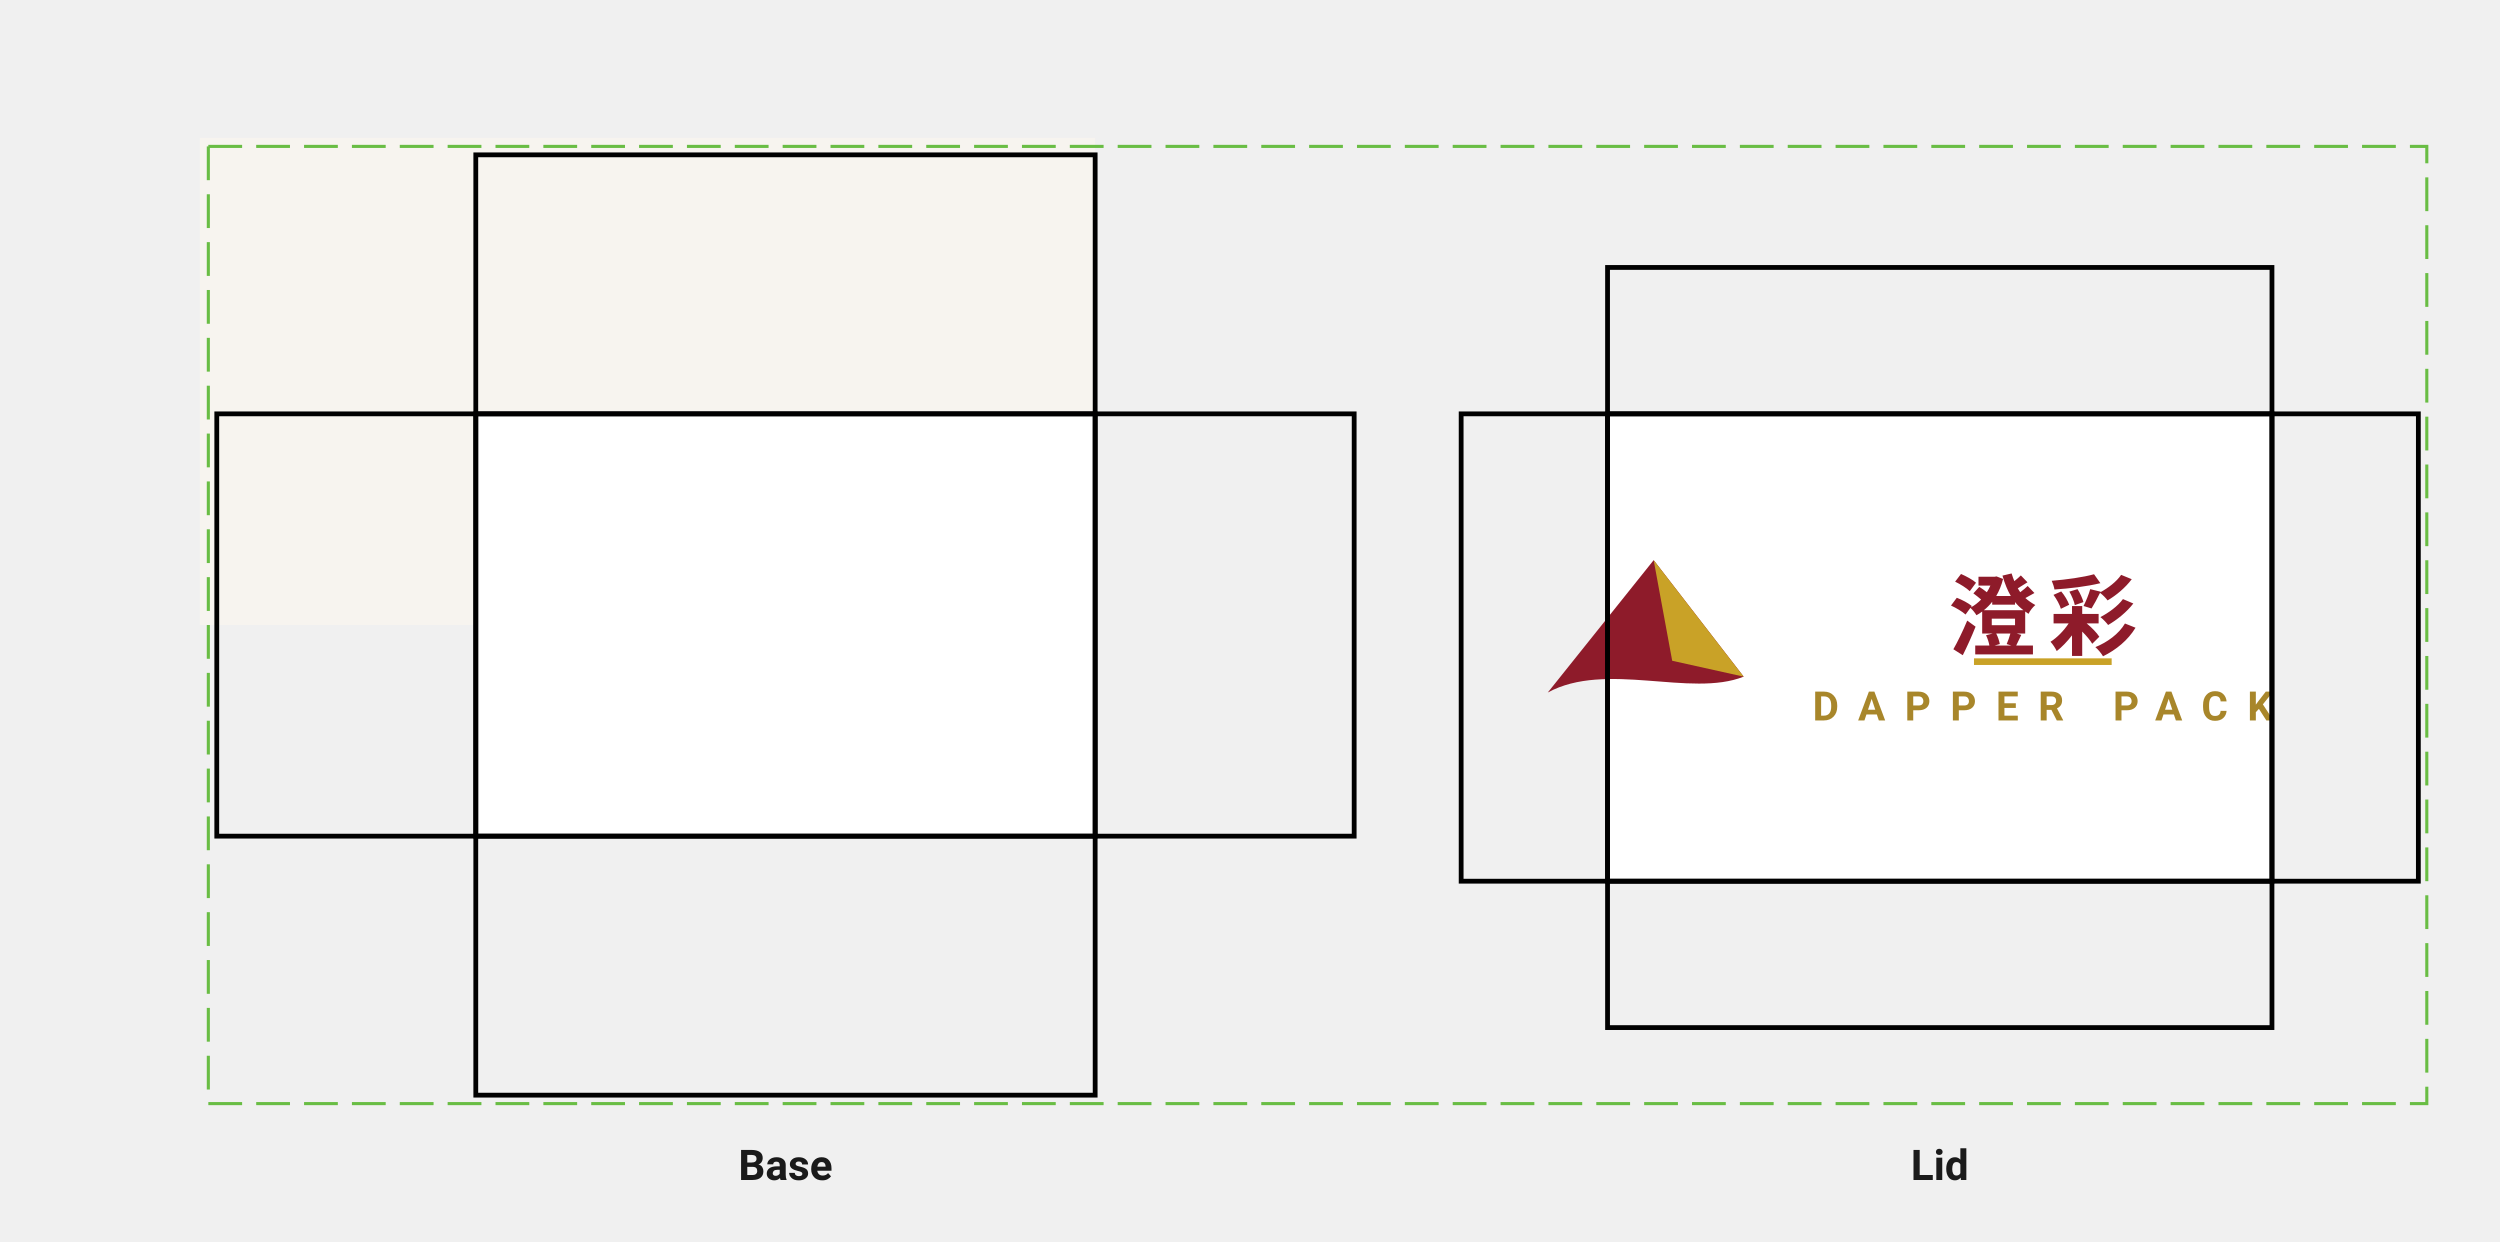
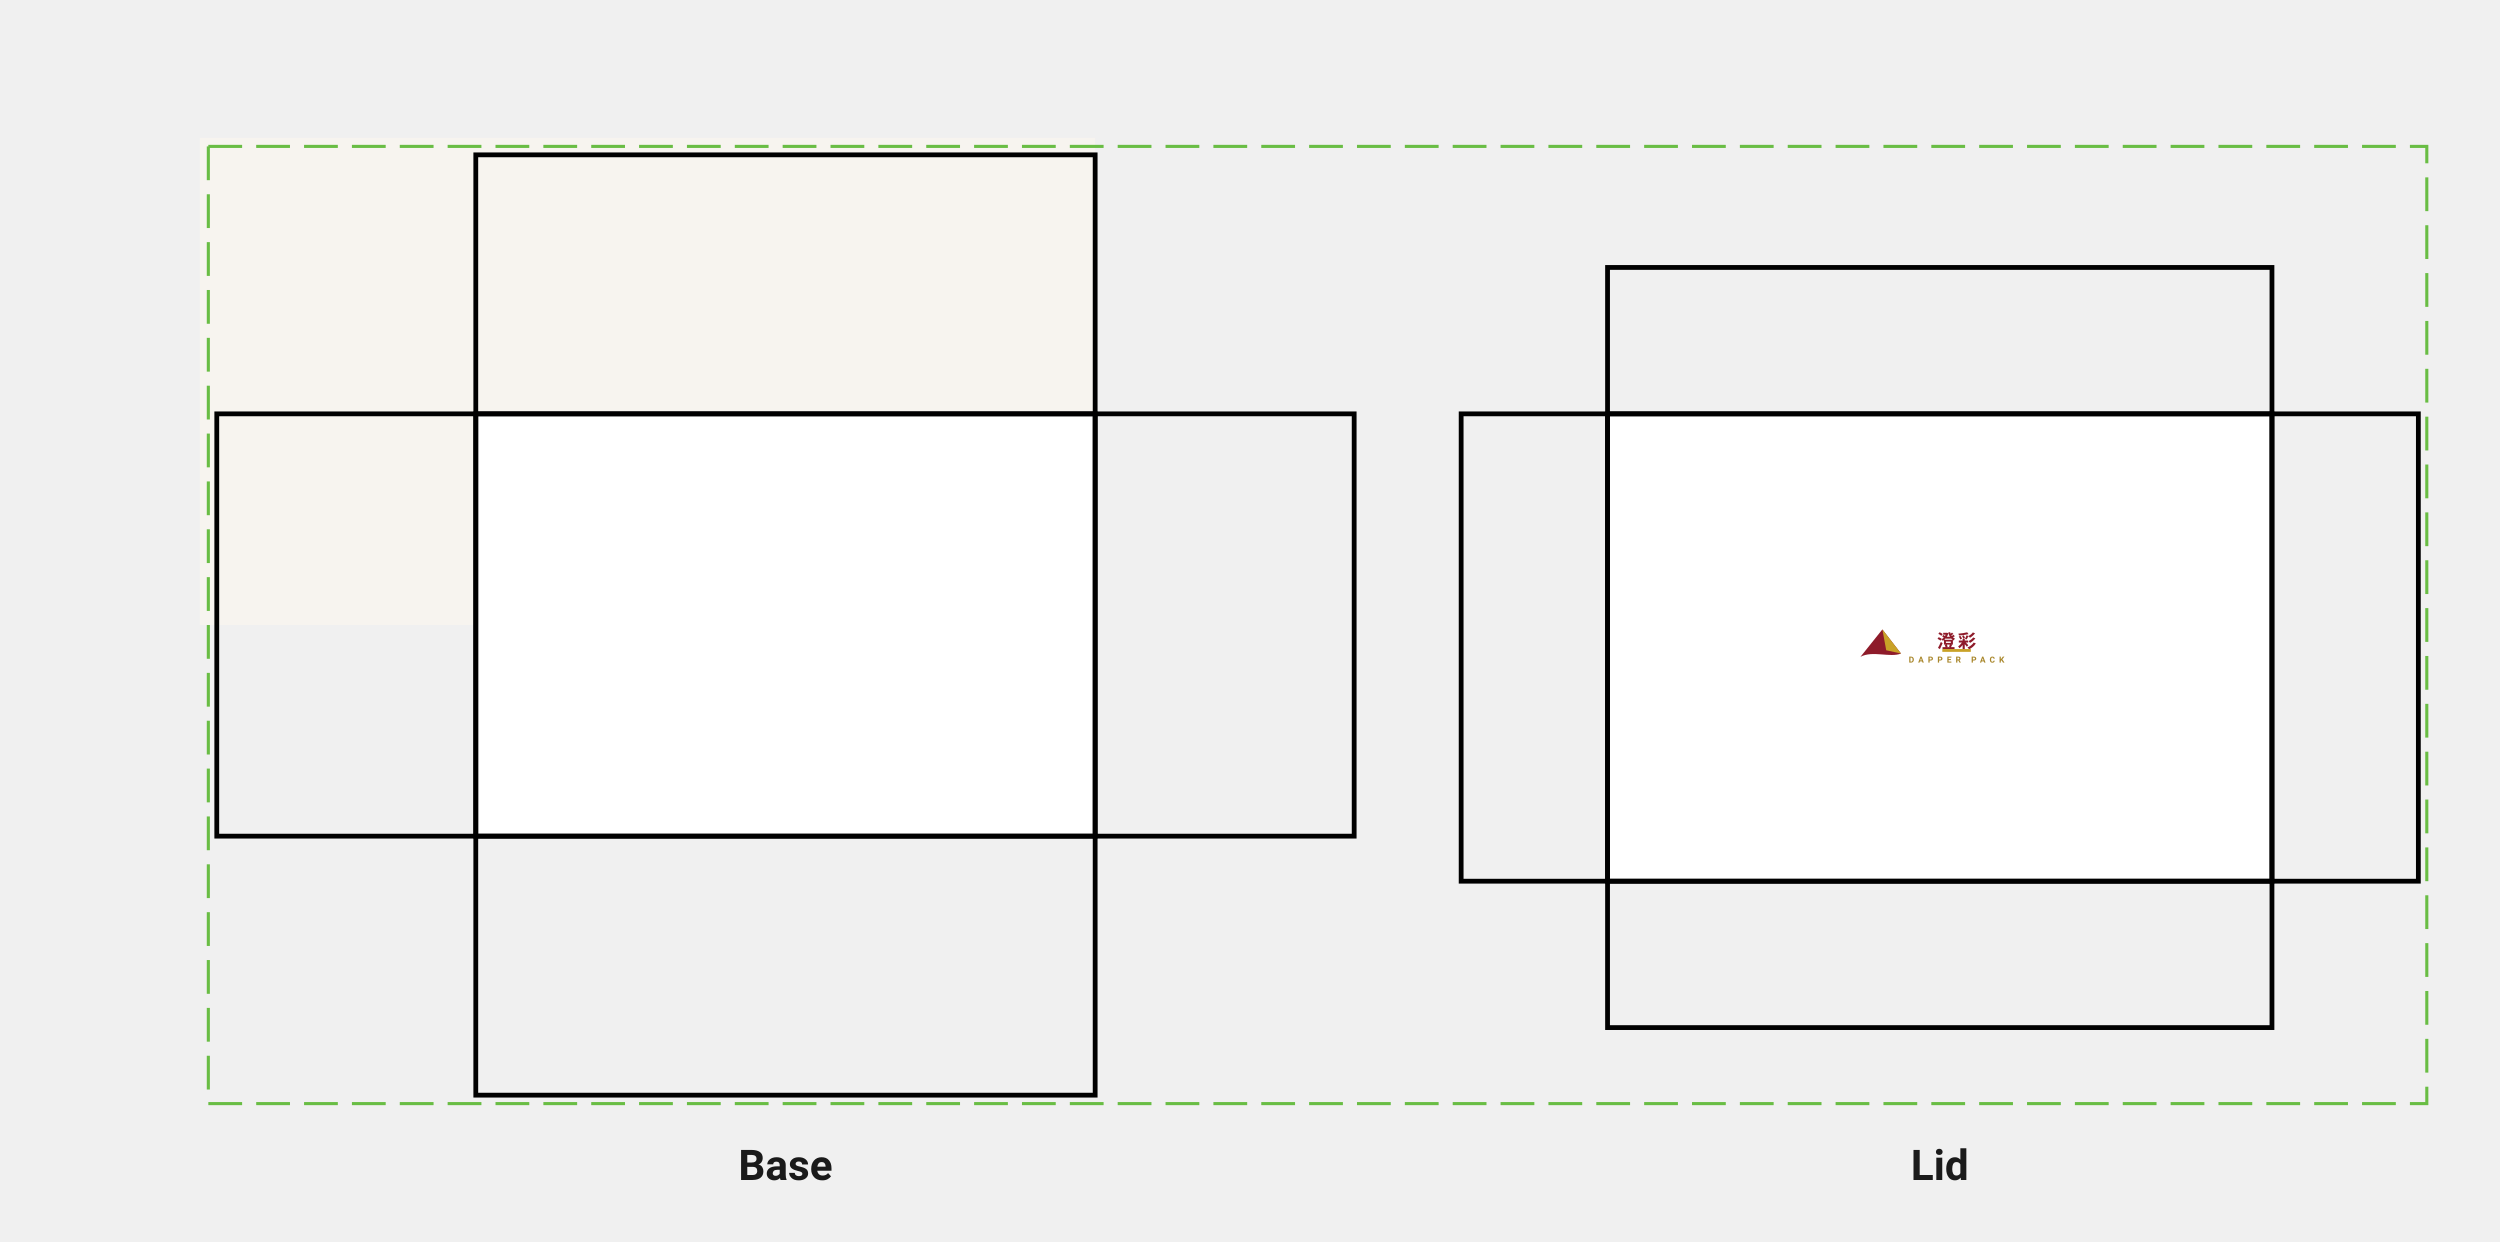
<svg xmlns="http://www.w3.org/2000/svg" viewBox="-169.0 -222.0 888.0 441.0" width="888" height="441" role="img" aria-labelledby="trigid drigid">
  <g>
    <rect class="blank" x="-98.00" y="-173.00" width="318.00" height="173.00" fill="#F7F4EF" />
    <rect x="0.0" y="-75.0" width="220.0" height="150.0" fill="#FFFFFF" />
    <rect x="402.0" y="-75.0" width="236.0" height="166.0" fill="#FFFFFF" />
-     <g class="brand__mark" transform="translate(414.62 8.00) scale(0.4702)">
+     <g class="brand__mark" transform="translate(498.84 8.00) scale(0.0974)">
      <path d="M -72 34 L 8 -66 L 76 22 C 36 38 -28 10 -72 34 Z" fill="#8E1B2A" />
      <path d="M 8 -66 L 76 22 L 22 10 Z" fill="#C9A227" />
    </g>
    <g class="wordmark">
-       <text x="556.61" y="-2.66" font-family="ui-sans-serif,system-ui,-apple-system,'Segoe UI',Roboto,'Helvetica Neue',Arial,sans-serif" font-size="31.3" font-weight="700" fill="#8E1B2A" letter-spacing="4.39" text-anchor="middle" dominant-baseline="middle">澄彩</text>
-       <line x1="532.16" y1="13.02" x2="581.06" y2="13.02" stroke="#C9A227" stroke-width="2.35" />
-       <text x="556.61" y="29.94" font-family="ui-sans-serif,system-ui,-apple-system,'Segoe UI',Roboto,'Helvetica Neue',Arial,sans-serif" font-size="14.4" font-weight="600" fill="#A8862A" letter-spacing="6.90" text-anchor="middle" dominant-baseline="middle">DAPPER PACK</text>
+       <text x="525.97" y="5.79" font-family="ui-sans-serif,system-ui,-apple-system,'Segoe UI',Roboto,'Helvetica Neue',Arial,sans-serif" font-size="6.5" font-weight="700" fill="#8E1B2A" letter-spacing="0.91" text-anchor="middle" dominant-baseline="middle">澄彩</text>
+       <line x1="520.91" y1="9.04" x2="531.04" y2="9.04" stroke="#C9A227" stroke-width="1.00" />
+       <text x="525.97" y="12.54" font-family="ui-sans-serif,system-ui,-apple-system,'Segoe UI',Roboto,'Helvetica Neue',Arial,sans-serif" font-size="3.0" font-weight="600" fill="#A8862A" letter-spacing="1.43" text-anchor="middle" dominant-baseline="middle">DAPPER PACK</text>
    </g>
    <line x1="0.00" y1="-75.00" x2="220.00" y2="-75.00" stroke="#FF0000" stroke-width="1.25" stroke-dasharray="7 4" />
    <line x1="0.00" y1="75.00" x2="220.00" y2="75.00" stroke="#FF0000" stroke-width="1.25" stroke-dasharray="7 4" />
    <line x1="0.00" y1="-75.00" x2="0.00" y2="75.00" stroke="#FF0000" stroke-width="1.25" stroke-dasharray="7 4" />
    <line x1="220.00" y1="-75.00" x2="220.00" y2="75.00" stroke="#FF0000" stroke-width="1.25" stroke-dasharray="7 4" />
    <path d="M0.00,-75.00 L220.00,-75.00 L220.00,75.00 L0.00,75.00 Z" fill="none" stroke="#000000" stroke-width="1.7" stroke-linejoin="miter" />
    <path d="M0.00,-75.00 L-92.00,-75.00 L-92.00,75.00 L0.00,75.00 Z" fill="none" stroke="#000000" stroke-width="1.7" stroke-linejoin="miter" />
    <path d="M220.00,-75.00 L312.00,-75.00 L312.00,75.00 L220.00,75.00 Z" fill="none" stroke="#000000" stroke-width="1.7" stroke-linejoin="miter" />
    <path d="M0.00,-75.00 L0.00,-167.00 L220.00,-167.00 L220.00,-75.00 Z" fill="none" stroke="#000000" stroke-width="1.7" stroke-linejoin="miter" />
    <path d="M0.00,75.00 L0.00,167.00 L220.00,167.00 L220.00,75.00 Z" fill="none" stroke="#000000" stroke-width="1.7" stroke-linejoin="miter" />
    <line x1="402.00" y1="-75.00" x2="638.00" y2="-75.00" stroke="#FF0000" stroke-width="1.25" stroke-dasharray="7 4" />
    <line x1="402.00" y1="91.00" x2="638.00" y2="91.00" stroke="#FF0000" stroke-width="1.25" stroke-dasharray="7 4" />
    <line x1="402.00" y1="-75.00" x2="402.00" y2="91.00" stroke="#FF0000" stroke-width="1.25" stroke-dasharray="7 4" />
    <line x1="638.00" y1="-75.00" x2="638.00" y2="91.00" stroke="#FF0000" stroke-width="1.25" stroke-dasharray="7 4" />
    <path d="M402.00,-75.00 L638.00,-75.00 L638.00,91.00 L402.00,91.00 Z" fill="none" stroke="#000000" stroke-width="1.7" stroke-linejoin="miter" />
    <path d="M402.00,-75.00 L350.00,-75.00 L350.00,91.00 L402.00,91.00 Z" fill="none" stroke="#000000" stroke-width="1.7" stroke-linejoin="miter" />
    <path d="M638.00,-75.00 L690.00,-75.00 L690.00,91.00 L638.00,91.00 Z" fill="none" stroke="#000000" stroke-width="1.7" stroke-linejoin="miter" />
    <path d="M402.00,-75.00 L402.00,-127.00 L638.00,-127.00 L638.00,-75.00 Z" fill="none" stroke="#000000" stroke-width="1.7" stroke-linejoin="miter" />
    <path d="M402.00,91.00 L402.00,143.00 L638.00,143.00 L638.00,91.00 Z" fill="none" stroke="#000000" stroke-width="1.7" stroke-linejoin="miter" />
    <path d="M-95.00,-170.00 L693.00,-170.00 L693.00,170.00 L-95.00,170.00 L-95.00,-170.00" fill="none" stroke="#69BD44" stroke-width="1.1" stroke-dasharray="12 5" />
    <text x="520.00" y="193.00" font-family="ui-sans-serif,system-ui,-apple-system,'Segoe UI',Roboto,'Helvetica Neue',Arial,sans-serif" font-size="15" font-weight="600" fill="#1A1A1A" text-anchor="middle" dominant-baseline="middle">Lid</text>
    <text x="110.00" y="193.00" font-family="ui-sans-serif,system-ui,-apple-system,'Segoe UI',Roboto,'Helvetica Neue',Arial,sans-serif" font-size="15" font-weight="600" fill="#1A1A1A" text-anchor="middle" dominant-baseline="middle">Base</text>
  </g>
</svg>
